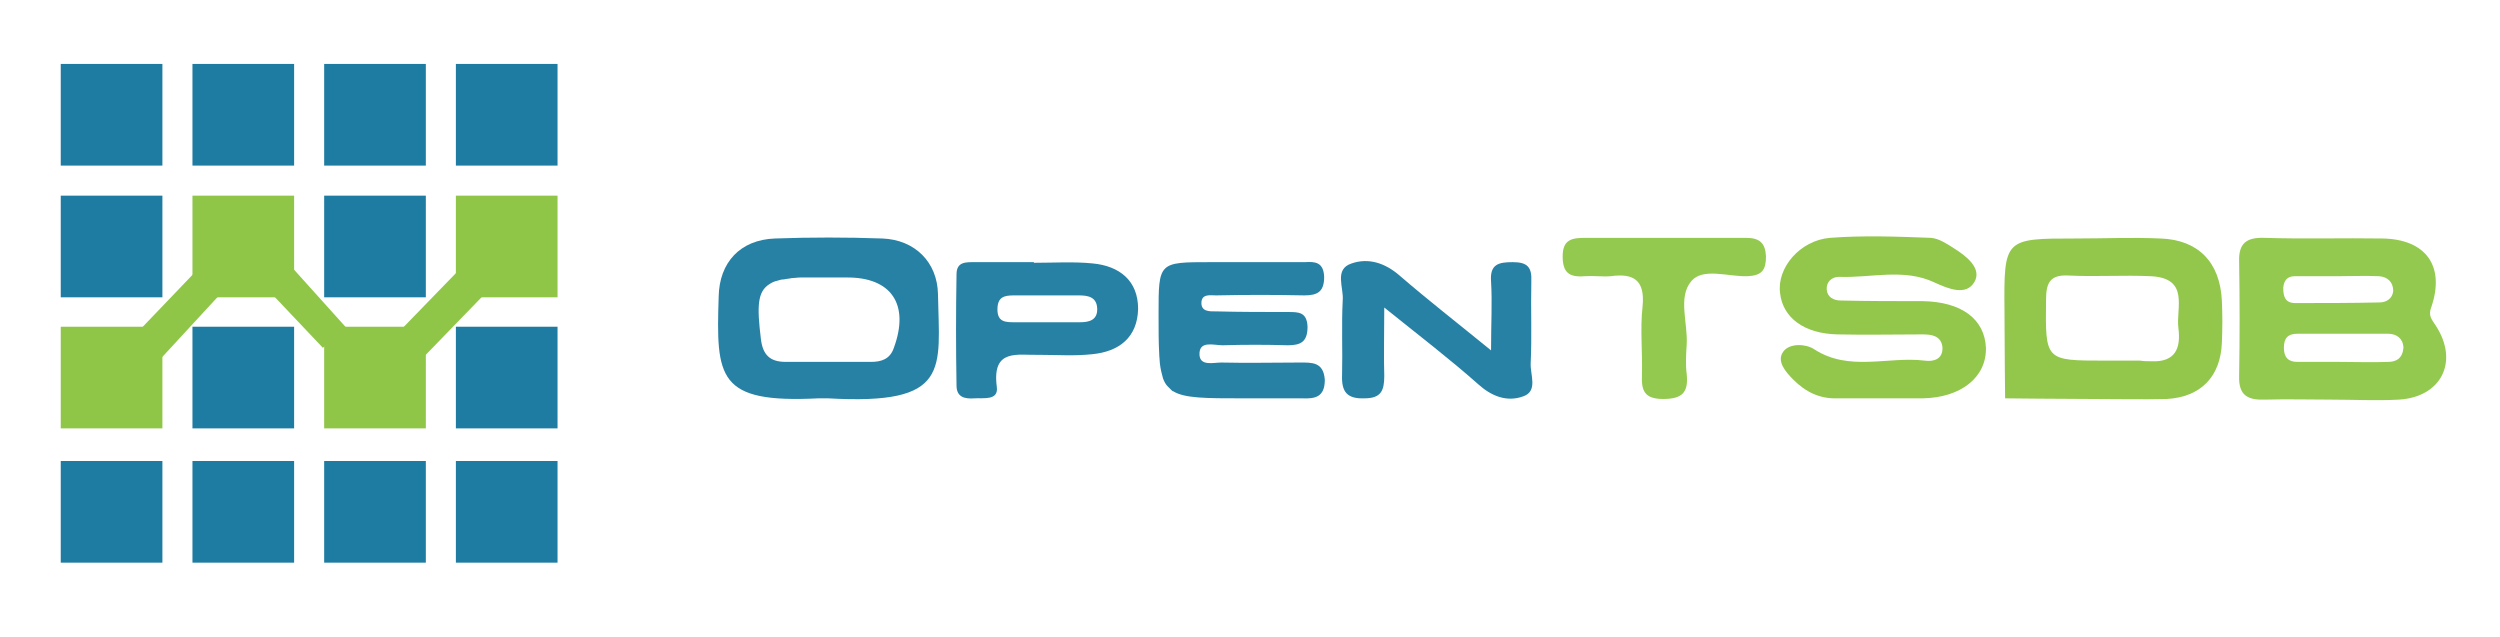
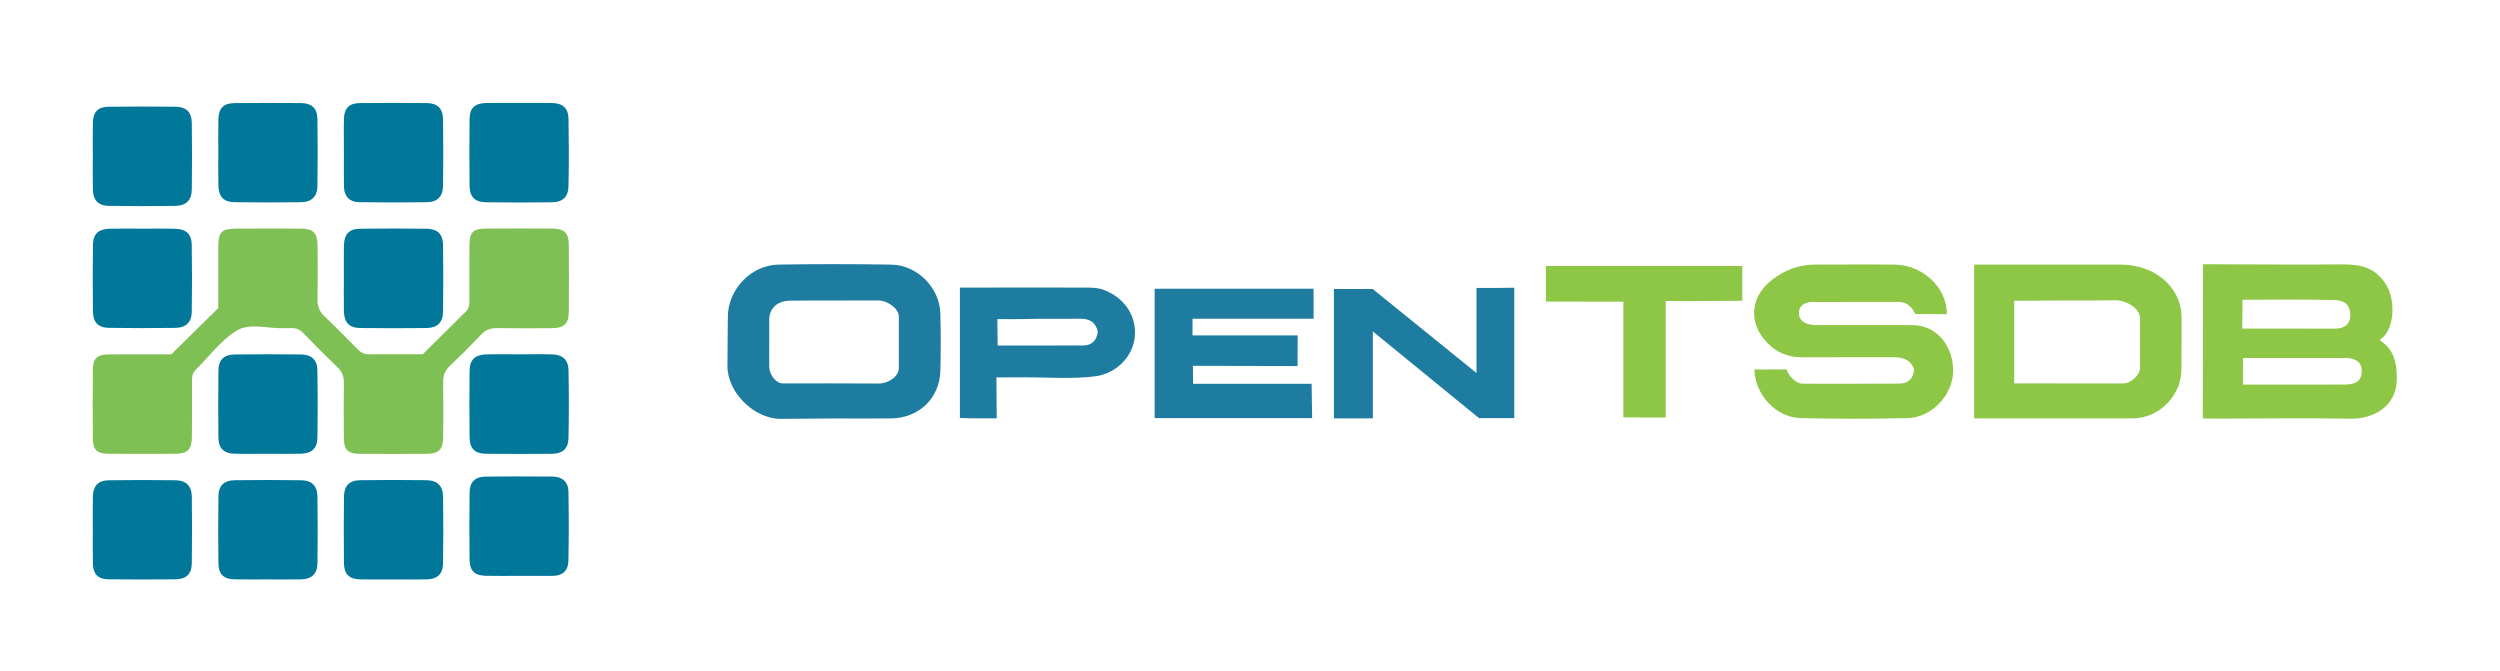
- <svg xmlns="http://www.w3.org/2000/svg" version="1.1" id="Layer_1" x="0px" y="0px" viewBox="0 0 391 99.6" style="enable-background:new 0 0 391 99.6;" xml:space="preserve">
-   <style type="text/css">
- 	.st0{fill:#8CAFC4;}
- 	.st1{fill:#1777BB;}
- 	.st2{fill:#EB9B23;}
- 	.st3{fill:url(#symbol_1_);}
- 	.st4{fill:url(#SVGID_1_);}
- 	.st5{fill:url(#SVGID_2_);}
- 	.st6{fill:url(#SVGID_3_);}
- 	.st7{fill:url(#SVGID_4_);}
- 	.st8{fill:url(#SVGID_5_);}
- 	.st9{fill:url(#SVGID_6_);}
- 	.st10{fill:url(#SVGID_7_);}
- 	.st11{fill:none;}
- 	.st12{fill:#ED262A;}
- 	.st13{fill:#868689;}
- 	.st14{fill:#1E7CA2;}
- 	.st15{fill:#8FC647;}
- 	.st16{fill:#94C94F;}
- 	.st17{fill:#92C74B;}
- 	.st18{fill:#2781A5;}
- </style>
-   <g>
+ <svg xmlns="http://www.w3.org/2000/svg" version="1.1" x="0px" y="0px" width="496px" height="133px" viewBox="0 0 496 133" enable-background="new 0 0 496 133" xml:space="preserve">
+   <g id="Layer_1">
+     <path fill-rule="evenodd" clip-rule="evenodd" fill="#8EC645" d="M466.539,83.065c-9.109-0.136-18.223-0.026-27.334-0.007   C438.448,83.061,437.688,83,437.03,83c0-2.213,0.057-28.021,0.057-30.562c0.788,0,1.111-0.006,1.744-0.005   c8.605,0.016,17.211,0.099,25.815,0.023c3.973-0.035,6.47,0.729,8.541,3.669c2.266,3.217,1.938,9.5-1.062,11.312   c1.859,1.438,3.404,2.812,3.404,7.625C475.529,81.25,470.034,83.117,466.539,83.065z M444.875,65.188   c7.308,0,11.739,0.018,18.438,0.018c2,0,3-1.143,3-2.562c0-2.393-1.442-3.061-3.049-3.107c-6.016-0.178-12.358-0.06-18.357-0.06   C444.906,61.5,444.875,63,444.875,65.188z M465.438,71.024c-7.431,0-13.223,0-20.422,0c-0.049,1.887-0.016,3.413-0.016,5.28   c6.543,0,13.549,0.011,20.095-0.007c1.881-0.005,3.483-0.423,3.483-2.757C468.578,71.562,466.812,71.024,465.438,71.024z" />
+     <path fill-rule="evenodd" clip-rule="evenodd" fill="#8EC645" d="M357.036,61.274c-0.575,2.267,0.919,3.36,4.134,3.223   c6,0,12.125,0.003,18.171,0.003c5.162,0,8.316,4.482,8.153,9.355c-0.154,4.623-4.299,8.997-9.021,9.1   c-7.079,0.152-14.168,0.174-21.246-0.007c-4.734-0.12-9.017-4.449-9.142-9.657c1.083,0,2.201,0.05,3.289,0.014   c1.131-0.038,2.264-0.009,3.078-0.009c0.3,1.037,1.675,2.829,3.263,2.829c5.956,0,12.516,0.022,19.076-0.016   c1.752-0.01,2.823-0.921,2.969-2.814c-0.772-2.192-2.562-2.445-4.567-2.433c-5.818,0.032-11.637-0.019-17.455,0.027   c-2.372,0.019-4.473-0.567-6.309-2.118c-4.581-3.87-4.583-9.677,0.195-13.29c2.515-1.9,5.147-2.989,8.618-2.989   c5.142,0,10.443-0.05,15.629,0.006c5.384,0.057,10.39,4.294,10.39,9.836c-2.176,0-4.426-0.039-6.279-0.039   c-0.521-1.211-1.604-2.396-3.212-2.396c-7.395,0-13.768,0.018-17.385,0.018C358.332,59.916,357.295,60.541,357.036,61.274z" />
+     <path fill-rule="evenodd" clip-rule="evenodd" fill="#8EC645" d="M391.673,52.496c6.359,0,12.415,0.001,18.47,0   c3.544,0,7.024,0.004,10.627,0.004c6.543,0,12.061,4.25,12.061,10.625c0,3.812,0.005,6.604-0.038,10.272   c-0.055,4.776-3.826,8.952-8.604,9.548c-0.874,0.109-1.769,0.064-2.654,0.064c-9.852,0.004-19.703,0.003-29.86,0.003   C391.673,72.857,391.673,62.951,391.673,52.496z M399.624,76.07c7.466,0,14.52-0.011,21.572,0.008   c1.591,0.003,3.399-1.652,3.399-3.162c0-3.865,0-5.838,0-9.708c0-2.103-2.859-3.675-4.932-3.635   c-5.052,0.098-10.107-0.015-15.16,0.071c-1.583,0.028-3.248,0.022-4.88,0.022C399.624,64.785,399.624,70.419,399.624,76.07z" />
+     <path fill-rule="evenodd" clip-rule="evenodd" fill="#1E7CA1" d="M165.464,83.023c-3.537,0-6.964,0.076-10.6,0.076   c-5.244,0-10.539-5.225-10.539-10.447c0-3.215,0.065-6.556,0.082-9.84c0.028-5.384,4.616-10.231,10.04-10.318   c7.449-0.121,14.903-0.116,22.353,0.002c5.187,0.082,9.625,4.559,9.764,9.695c0.103,3.786,0.103,7.579,0.007,11.365   c-0.138,5.433-4.223,9.374-9.739,9.457C173.042,83.07,169.252,83.024,165.464,83.023z M178.333,62.812   c0-1.667-2.372-3.215-4.076-3.203c-5.823,0.042-11.646-0.017-17.469,0.043c-2.303,0.024-4.01,1.204-4.171,3.562   c0,3.035-0.006,6.348-0.006,9.485c0,1.55,1.264,3.371,2.707,3.371c6.099,0,12.55-0.035,19.001,0.022   c1.864,0.017,4.015-1.344,4.015-3.094C178.333,69.139,178.333,66.768,178.333,62.812z" />
+     <path fill-rule="evenodd" clip-rule="evenodd" fill="#1E7CA1" d="M260.617,57.283c0,2.088,0,3.816,0,5.948   c-8.053,0-16.461,0-24.023,0c0,1.426,0,2.176,0,3.31c6.42,0,14.106,0,20.865,0c0,2-0.036,3.86-0.02,6.084   c-6.869,0-14.574-0.047-20.768-0.047c0,1.375,0.035,2.172,0.035,3.569c7.748,0,15.625,0,23.517,0c0,2.519,0.107,4.519,0.107,6.815   c-10.401,0-20.689,0-31.25,0c0-8.615,0-17.007,0-25.68C239.528,57.283,249.94,57.283,260.617,57.283z" />
+     <path fill-rule="evenodd" clip-rule="evenodd" fill="#1E7CA1" d="M292.937,74.003c0-6.11,0-11.488,0-16.879   c2.442,0,4.906,0.031,7.496-0.039c0,8.789,0,17.204,0,25.877c-2.416,0-4.633,0-6.992,0c-6.765-5.523-13.666-11.158-21.066-17.2   c0,6.018,0,11.77,0,17.237c-2.58,0-5.026,0.052-7.728-0.009c0-8.6,0-17.003,0-25.656c2.396,0,5.182-0.001,7.688-0.001   C279.155,62.855,285.486,67.97,292.937,74.003z" />
+     <path fill-rule="evenodd" clip-rule="evenodd" fill="#1E7CA1" d="M197.688,74.875c0,2.651,0.063,5.625,0.063,8.125   c-2.376,0-4.614,0.026-7.308-0.075c0-8.502,0-17.236,0-25.862c0.745,0,17.018-0.035,24.593-0.008   c1.381,0.004,2.764-0.02,4.101,0.514c4.14,1.653,6.493,5.352,5.979,9.492c-0.467,3.78-3.716,7.087-7.838,7.601   c-4.644,0.581-9.328,0.189-13.995,0.194C201.679,74.856,199.625,74.875,197.688,74.875z M197.938,68.548   c5.687,0,11.458,0.014,16.961-0.009c1.822-0.007,2.706-1.067,2.906-2.758c-0.472-1.985-1.772-2.589-3.649-2.552   c-3.647,0.071-7.298-0.04-10.942,0.07c-1.689,0.051-3.715,0.014-5.338,0.014C197.875,64.773,197.938,66.625,197.938,68.548z" />
+     <path fill-rule="evenodd" clip-rule="evenodd" fill="#8EC645" d="M330.48,82.832c-3.102,0-5.602-0.02-8.408-0.02   c0-7.619,0-15.124,0-22.955c-5.193,0-10.568-0.026-15.36-0.026c0-2.429,0.001-4.625,0.001-7.06c13.005,0,26.155,0,38.957,0   c0,2.102,0.001,4.268,0.001,6.899c-5.167,0-9.973,0.142-15.19,0.04C330.48,67.369,330.48,74.977,330.48,82.832z" />
+   </g>
+   <g id="Layer_2">
    <g>
-       <path class="st11" d="M260.4,37.2c3.2,0,6.4,0,9.6,0C266.8,37.3,263.6,37.2,260.4,37.2c-4.1,0-8.2,0-12.3,0    C252.2,37.3,256.3,37.2,260.4,37.2z" />
-       <path class="st11" d="M294.3,62.4c-2.4,0-4.8,0-7.2,0C289.5,62.4,291.9,62.4,294.3,62.4c2,0,4.1,0,6.1,0    C298.4,62.4,296.4,62.4,294.3,62.4z" />
-       <path class="st11" d="M183.4,61.2c1.8,1.1,5.1,1.1,10.8,1.1c1.2,0,2.3,0,3.5,0c-1.2,0-2.3,0-3.5,0    C188.5,62.4,185.2,62.4,183.4,61.2z" />
-       <path class="st16" d="M380.3,47.9c2.1-6.3-0.9-10.5-7.7-10.6c-6.1-0.1-12.3,0.1-18.4-0.1c-2.8-0.1-4.1,0.8-4,3.7    c0.1,6,0.1,11.9,0,17.9c-0.1,3.1,1.4,3.8,4.1,3.7c3.4-0.1,6.8,0,10.2,0c3.6,0,7.2,0.2,10.7,0c6.6-0.4,9.4-5.9,5.8-11.5    C380.3,49.9,379.7,49.4,380.3,47.9z M358.9,43.2c2.2,0,4.4,0,6.6,0c0,0,0,0,0,0c2.2,0,4.4-0.1,6.6,0c1.3,0.1,2.2,0.9,2.2,2.3    c-0.1,1.2-1.1,1.8-2.1,1.8c-4.4,0.1-8.8,0.1-13.2,0.1c-1.6,0-1.9-1-1.9-2.4C357.2,43.9,357.7,43.2,358.9,43.2z M373.5,56.6    c-2.5,0.1-5.1,0-7.6,0c0,0,0,0,0,0c-2.2,0-4.4,0-6.6,0c-1.4,0-2.1-0.7-2.1-2.2c0-1.5,0.6-2.2,2.1-2.2c4.7,0,9.5,0,14.2,0    c1.3,0,2.3,0.7,2.4,2.1C375.8,56.1,374.7,56.6,373.5,56.6z" />
-       <path class="st17" d="M337.9,37.3c-4.4-0.2-8.8,0-13.3,0c-11.1,0-11.2,0-11.1,11.3c0,4.4,0.1,13.7,0.1,13.7s9.1,0.1,13.2,0.1    c4.6,0,8.4,0.1,12.1,0c5.3-0.3,8.4-3.5,8.6-8.8c0.1-2.2,0.1-4.4,0-6.6C347.2,41,343.8,37.5,337.9,37.3z M340.7,51.3    c0.4,3.1-0.4,5.4-4.3,5.2c-0.5,0-1.1,0-1.7-0.1c-1.7,0-3.3,0-5,0c-0.2,0-0.3,0-0.5,0c-9.4,0-9.3,0-9.2-9.5c0-2.8,0.7-4,3.7-3.8    c4.2,0.2,8.5-0.1,12.7,0.1C342.5,43.5,340.3,48.2,340.7,51.3z" />
-       <path class="st17" d="M300.7,47.1c-4.3,0-8.5,0-12.8-0.1c-1.1,0-2.1-0.5-2.2-1.7c-0.1-1.2,0.8-2,1.9-2c5,0.2,10.2-1.4,15,0.9    c2.2,1,4.9,2.1,6.2-0.1c1.2-2.1-1.2-4-3.1-5.2c-1.1-0.7-2.4-1.6-3.7-1.7c-5.3-0.2-10.6-0.4-15.8,0c-4.7,0.4-8.3,4.7-7.8,8.6    c0.4,3.9,3.8,6.4,9,6.5c4.4,0.1,8.9,0,13.3,0c1.4,0,2.9,0.2,3.1,2c0.1,1.9-1.4,2.3-2.8,2.1c-5.7-0.7-11.8,1.8-17.3-1.8    c-1.2-0.8-3.8-1-4.8,0.4c-1.1,1.5,0.4,3.2,1.6,4.4c1.9,1.9,4.1,3,6.9,2.9c2.4,0,4.8,0,7.2,0c2,0,4.1,0,6.1,0c6-0.1,10-3.3,9.9-7.9    C310.4,49.9,306.8,47.2,300.7,47.1z" />
-       <path class="st18" d="M138,37.3c-5.6-0.2-11.2-0.2-16.8,0c-5.4,0.2-8.7,3.7-8.8,9.1c-0.4,12.7-0.2,16.7,15.6,15.9c0.5,0,1,0,1.5,0    c19.3,1.1,17.4-4.5,17.2-16.3C146.6,41,143.1,37.5,138,37.3z M139.8,54.4c-0.6,1.8-2,2.2-3.6,2.2c-4.4,0-8.8,0-13.3,0    c-2.5,0-3.6-1.1-3.9-3.6c-0.6-5-0.6-7.4,1.4-8.6c0.3-0.2,0.7-0.4,1.2-0.5c0.3-0.1,0.6-0.2,1-0.2c0.4-0.1,0.8-0.1,1.2-0.2    c0.4,0,0.9-0.1,1.4-0.1c0.3,0,0.5,0,0.8,0c1.1,0,2.3,0,3.7,0c0.9,0,1.7,0,2.6,0C139.4,43.3,142.3,47.6,139.8,54.4z" />
-       <path class="st18" d="M203.3,56.7c-4.1,0-8.2,0.1-12.3,0c-1.2,0-3.3,0.6-3.4-1.2c-0.1-2.3,2.2-1.5,3.6-1.5c3.4-0.1,6.8-0.1,10.2,0    c2,0,3.1-0.5,3.1-2.9c-0.1-2.3-1.4-2.3-3-2.3c-3.8,0-7.5,0-11.3-0.1c-0.9,0-2.3,0.1-2.3-1.3c0-1.5,1.4-1.2,2.3-1.2    c4.6-0.1,9.2-0.1,13.8,0c2.1,0,3.1-0.6,3.1-2.9c-0.1-2.3-1.4-2.4-3-2.3c-4.9,0-9.9,0-14.8,0c-8.1,0-8.1,0-8.1,8.1    c0,2.5,0,4.5,0.1,6.2c0,0.5,0.1,1.1,0.1,1.5c0.1,0.9,0.3,1.7,0.5,2.4c0.2,0.5,0.4,0.9,0.7,1.2c0.2,0.2,0.4,0.4,0.6,0.6    c0.1,0.1,0.2,0.2,0.3,0.2c1.8,1.1,5.1,1.1,10.8,1.1c1.2,0,2.3,0,3.5,0c1.2,0,2.3,0,3.5,0c0.8,0,1.5,0,2.3,0    c2.1,0.1,3.6-0.2,3.6-2.9C207,56.6,205.2,56.7,203.3,56.7z" />
-       <path class="st18" d="M239.4,56.8c0.2-4.2,0-8.5,0.1-12.8c0.1-2.2-0.6-3-2.9-3c-2.2,0-3.6,0.3-3.4,3c0.2,3.3,0,6.6,0,10.8    c-5.4-4.4-9.9-7.9-14.3-11.7c-2.3-2-4.9-2.8-7.5-1.9c-2.8,0.9-1.2,3.8-1.4,5.8c-0.2,3.9,0,7.8-0.1,11.7c-0.1,2.6,0.8,3.7,3.5,3.6    c2.6,0,3.1-1.2,3.1-3.5c-0.1-3.1,0-6.3,0-10.7c5.6,4.5,10.3,8.1,14.7,12c2.1,1.9,4.5,2.8,7,1.9C240.6,61.2,239.3,58.6,239.4,56.8z    " />
-       <path class="st18" d="M170.9,41.2c-3-0.3-6.1-0.1-9.2-0.1c0,0,0,0,0-0.1c-3.1,0-6.1,0-9.2,0c-1.4,0-2.9-0.1-2.9,1.9    c-0.1,5.8-0.1,11.6,0,17.4c0,1.9,1.4,2.1,2.8,2c1.4-0.1,3.8,0.4,3.5-1.8c-0.8-6.1,3.3-4.9,6.7-5c2.7,0,5.5,0.2,8.2-0.1    c4.2-0.4,7.1-2.6,7.2-7.1C178,43.9,175.1,41.6,170.9,41.2z M168.9,50.4c-1.7,0-3.4,0-5.1,0c-1.7,0-3.4,0-5.1,0c-1.4,0-2.7,0-2.7-2    c0-2,1.1-2.2,2.6-2.2c3.4,0,6.7,0,10.1,0c1.4,0,2.8,0.2,2.9,2C171.7,50.1,170.3,50.4,168.9,50.4z" />
-       <path class="st16" d="M273.1,37.2c-1.1,0-2.1,0-3.2,0c-3.2,0-6.4,0-9.6,0c-4.1,0-8.2,0-12.3,0c-2.1,0-3.6,0.2-3.6,2.9    c0,2.5,1,3.3,3.4,3.1c1.4-0.1,2.7,0.1,4.1,0c3.6-0.5,5.4,0.6,5,4.7c-0.4,3.5,0,7.1-0.1,10.7c-0.1,2.4,0.3,3.8,3.3,3.8    c3,0,4-1,3.7-3.9c-0.2-1.5-0.1-3.1,0-4.6c0.2-3.4-1.4-7.4,0.7-9.9c1.8-2.2,5.8-0.7,8.8-0.8c2.3-0.1,2.9-1,2.9-3.1    C276.1,38.1,275.3,37.2,273.1,37.2z" />
-     </g>
-     <g>
-       <rect x="9.5" y="10" class="st14" width="15.9" height="15.9" />
-       <rect x="30.1" y="10" class="st14" width="15.9" height="15.9" />
-       <rect x="50.7" y="10" class="st14" width="15.9" height="15.9" />
-       <rect x="71.3" y="10" class="st14" width="15.9" height="15.9" />
-       <rect x="9.5" y="30.6" class="st14" width="15.9" height="15.9" />
-       <rect x="30.1" y="30.6" class="st15" width="15.9" height="15.9" />
-       <rect x="50.7" y="30.6" class="st14" width="15.9" height="15.9" />
-       <rect x="71.3" y="30.6" class="st15" width="15.9" height="15.9" />
-       <rect x="9.5" y="51.1" class="st15" width="15.9" height="15.9" />
-       <rect x="30.1" y="51.1" class="st14" width="15.9" height="15.9" />
-       <rect x="50.7" y="51.1" class="st15" width="15.9" height="15.9" />
-       <rect x="71.3" y="51.1" class="st14" width="15.9" height="15.9" />
-       <rect x="9.5" y="72.1" class="st14" width="15.9" height="15.9" />
-       <rect x="30.1" y="72.1" class="st14" width="15.9" height="15.9" />
-       <rect x="50.7" y="72.1" class="st14" width="15.9" height="15.9" />
-       <rect x="71.3" y="72.1" class="st14" width="15.9" height="15.9" />
-       <polygon class="st15" points="41.6,45 50.5,54.4 54.2,51.3 45.2,41.3   " />
-       <polyline class="st15" points="62.2,52.1 72.1,41.9 75.5,46.3 66,56.1   " />
-       <polygon class="st15" points="24.3,57 36.3,44 32.1,40.9 20.9,52.6   " />
+       <path fill-rule="evenodd" clip-rule="evenodd" fill="#7FC055" d="M33.969,70.303c3.255-3.2,6.237-6.132,9.33-9.172    c0-3.979-0.011-8.028,0.004-12.077c0.011-3.107,0.609-3.689,3.777-3.699c4.19-0.012,8.382-0.021,12.572,0.001    c2.499,0.013,3.33,0.835,3.353,3.338c0.034,3.572,0.054,7.146-0.006,10.717c-0.021,1.332,0.352,2.354,1.33,3.285    c2.188,2.085,4.295,4.255,6.427,6.396c0.64,0.644,1.281,1.202,2.289,1.194c3.639-0.028,7.276-0.011,10.845-0.011    c2.92-2.898,5.738-5.706,8.571-8.498c0.666-0.656,0.663-1.463,0.663-2.293c-0.001-3.641-0.019-7.282,0.013-10.923    c0.021-2.464,0.746-3.193,3.214-3.209c4.397-0.03,8.795-0.029,13.191-0.005c2.398,0.012,3.285,0.839,3.307,3.176    c0.043,4.466,0.044,8.931,0.001,13.397c-0.021,2.308-0.946,3.17-3.318,3.188c-3.64,0.028-7.282,0.044-10.923-0.011    c-1.256-0.02-2.222,0.321-3.104,1.247c-2.038,2.138-4.128,4.23-6.268,6.266c-0.982,0.933-1.334,1.965-1.314,3.293    c0.058,3.639,0.045,7.281,0.003,10.922c-0.027,2.359-0.893,3.2-3.271,3.216c-4.396,0.027-8.793,0.026-13.19,0.001    c-2.474-0.014-3.218-0.747-3.241-3.188c-0.033-3.641-0.054-7.282,0.001-10.923c0.02-1.266-0.362-2.203-1.285-3.084    c-2.284-2.181-4.504-4.432-6.701-6.701c-0.728-0.752-1.52-1.123-2.554-1.042c-0.478,0.037-0.962-0.013-1.442,0.004    c-3.081,0.112-6.639-1.054-9.128,0.403c-3.214,1.881-5.58,5.208-8.329,7.894c-0.731,0.714-0.695,1.596-0.696,2.489    c-0.002,3.572,0.017,7.145-0.013,10.718c-0.022,2.624-0.831,3.413-3.48,3.423c-4.328,0.018-8.656,0.023-12.984-0.005    c-2.452-0.016-3.186-0.759-3.199-3.225c-0.024-4.467-0.027-8.932,0.003-13.398c0.015-2.274,0.825-3.077,3.138-3.095    C25.744,70.278,29.933,70.303,33.969,70.303z" />
+       <path fill-rule="evenodd" clip-rule="evenodd" fill="#017799" d="M18.417,30.821c0.001-2.193-0.043-4.388,0.015-6.58    c0.053-2.022,1.035-3.039,3.062-3.063c4.456-0.054,8.911-0.053,13.366-0.003c2.094,0.024,3.161,1.073,3.191,3.194    c0.064,4.387,0.063,8.775,0.001,13.161c-0.032,2.219-1.104,3.29-3.317,3.319c-4.387,0.06-8.775,0.063-13.16-0.007    c-2.101-0.033-3.103-1.125-3.148-3.235C18.378,35.346,18.416,33.083,18.417,30.821z" />
+       <path fill-rule="evenodd" clip-rule="evenodd" fill="#017799" d="M18.417,105.068c0-2.192-0.039-4.387,0.011-6.579    c0.047-2.103,1.056-3.173,3.173-3.203c4.385-0.062,8.772-0.062,13.158-0.005c2.199,0.027,3.266,1.107,3.296,3.335    c0.059,4.385,0.063,8.771-0.003,13.157c-0.032,2.106-1.12,3.145-3.215,3.164c-4.454,0.045-8.91,0.05-13.363-0.004    c-2.019-0.024-2.992-1.043-3.043-3.079C18.374,109.593,18.417,107.33,18.417,105.068z" />
+       <path fill-rule="evenodd" clip-rule="evenodd" fill="#017799" d="M43.314,30.166c0-2.126-0.036-4.252,0.009-6.377    c0.049-2.317,0.983-3.311,3.228-3.334c4.388-0.045,8.778-0.044,13.167-0.004c2.118,0.018,3.226,1.03,3.26,3.125    c0.074,4.456,0.071,8.915-0.001,13.372c-0.035,2.065-1.163,3.145-3.254,3.171c-4.387,0.059-8.778,0.062-13.166-0.002    c-2.214-0.032-3.187-1.101-3.232-3.368C43.279,34.557,43.314,32.361,43.314,30.166z" />
+       <path fill-rule="evenodd" clip-rule="evenodd" fill="#017799" d="M68.232,30.111c-0.002-2.194-0.053-4.391,0.011-6.583    c0.06-2.034,1.048-3.05,3.062-3.073c4.458-0.053,8.917-0.05,13.375-0.005c2.093,0.021,3.185,1.062,3.216,3.174    c0.068,4.457,0.07,8.916-0.003,13.373c-0.034,1.973-1.143,3.085-3.098,3.117c-4.525,0.07-9.053,0.07-13.578-0.004    c-1.842-0.03-2.926-1.12-2.97-3.003C68.193,34.776,68.235,32.443,68.232,30.111z" />
+       <path fill-rule="evenodd" clip-rule="evenodd" fill="#017799" d="M52.864,90.031c-2.126-0.002-4.254,0.048-6.378-0.017    c-2.114-0.064-3.13-1.078-3.153-3.216c-0.048-4.457-0.051-8.916,0.004-13.373c0.023-1.972,1.093-3.062,3.077-3.091    c4.457-0.067,8.916-0.065,13.373-0.008c1.992,0.025,3.139,1.081,3.177,3.031c0.087,4.524,0.086,9.053,0.008,13.577    c-0.036,2.049-1.188,3.042-3.318,3.087C57.391,90.07,55.127,90.033,52.864,90.031z" />
+       <path fill-rule="evenodd" clip-rule="evenodd" fill="#017799" d="M53.069,114.955c-2.193-0.003-4.388,0.038-6.581-0.014    c-2.131-0.051-3.132-1.032-3.157-3.192c-0.05-4.387-0.048-8.775-0.001-13.163c0.023-2.224,1.056-3.278,3.29-3.309    c4.388-0.059,8.776-0.061,13.164,0.004c2.072,0.031,3.165,1.126,3.197,3.227c0.068,4.387,0.069,8.776,0.004,13.163    c-0.034,2.226-1.124,3.234-3.334,3.277C57.458,114.99,55.263,114.956,53.069,114.955z" />
+       <path fill-rule="evenodd" clip-rule="evenodd" fill="#017799" d="M77.888,114.961c-2.126,0-4.254,0.035-6.379-0.009    c-2.254-0.047-3.248-1.017-3.272-3.297c-0.044-4.389-0.047-8.779,0.007-13.168c0.025-2.095,1.088-3.183,3.184-3.212    c4.388-0.064,8.78-0.062,13.168-0.005c2.196,0.031,3.281,1.121,3.312,3.338c0.059,4.389,0.062,8.779-0.009,13.168    c-0.035,2.105-1.133,3.128-3.221,3.174C82.416,114.998,80.151,114.961,77.888,114.961z" />
+       <path fill-rule="evenodd" clip-rule="evenodd" fill="#017799" d="M68.222,55.308c0.003-2.195-0.037-4.392,0.014-6.586    c0.051-2.283,1.027-3.319,3.25-3.344c4.391-0.05,8.782-0.05,13.174,0.003c2.106,0.024,3.203,1.068,3.236,3.168    c0.072,4.458,0.074,8.92-0.001,13.378c-0.036,2.07-1.166,3.127-3.272,3.153c-4.391,0.054-8.782,0.06-13.174-0.003    c-2.196-0.031-3.171-1.113-3.219-3.389C68.185,59.562,68.22,57.435,68.222,55.308z" />
+       <path fill-rule="evenodd" clip-rule="evenodd" fill="#017799" d="M102.911,114.249c-2.195-0.001-4.392,0.043-6.585-0.014    c-2.159-0.055-3.139-1.013-3.163-3.186c-0.051-4.457-0.052-8.918,0.003-13.375c0.024-1.991,1.071-3.075,3.058-3.107    c4.458-0.069,8.917-0.043,13.375-0.016c1.965,0.011,3.153,1.074,3.185,3.023c0.076,4.595,0.084,9.192-0.016,13.785    c-0.041,1.823-1.149,2.882-3.066,2.889C107.438,114.257,105.173,114.251,102.911,114.249z" />
+       <path fill-rule="evenodd" clip-rule="evenodd" fill="#017799" d="M102.968,70.298c2.196-0.003,4.392-0.052,6.585,0.012    c2.093,0.06,3.208,1.085,3.244,3.185c0.078,4.458,0.078,8.919-0.006,13.375c-0.04,2.111-1.144,3.134-3.242,3.157    c-4.392,0.047-8.783,0.049-13.172-0.004c-2.149-0.024-3.184-1.037-3.209-3.157c-0.056-4.459-0.056-8.919-0.004-13.377    c0.024-2.073,1.102-3.111,3.219-3.174C98.577,70.249,100.774,70.299,102.968,70.298z" />
+       <path fill-rule="evenodd" clip-rule="evenodd" fill="#017799" d="M102.975,20.43c2.194-0.001,4.39-0.039,6.583,0.009    c2.107,0.047,3.198,1.033,3.236,3.155c0.078,4.456,0.082,8.915-0.002,13.37c-0.04,2.091-1.156,3.139-3.26,3.167    c-4.388,0.058-8.778,0.058-13.166-0.005c-2.126-0.031-3.176-1.088-3.202-3.186c-0.053-4.456-0.054-8.915,0-13.372    c0.025-2.121,1.056-3.078,3.227-3.126C98.584,20.392,100.78,20.43,102.975,20.43z" />
+       <path fill-rule="evenodd" clip-rule="evenodd" fill="#017799" d="M28.374,45.369c2.127,0,4.256-0.042,6.382,0.012    c2.13,0.054,3.245,1.046,3.282,3.128c0.078,4.458,0.077,8.921,0.005,13.381c-0.033,2.061-1.162,3.133-3.271,3.162    c-4.392,0.06-8.785,0.065-13.176-0.006c-2.119-0.034-3.133-1.102-3.158-3.237c-0.05-4.391-0.052-8.784,0-13.176    c0.027-2.219,1.075-3.201,3.348-3.253C23.981,45.329,26.178,45.368,28.374,45.369z" />
    </g>
  </g>
</svg>
